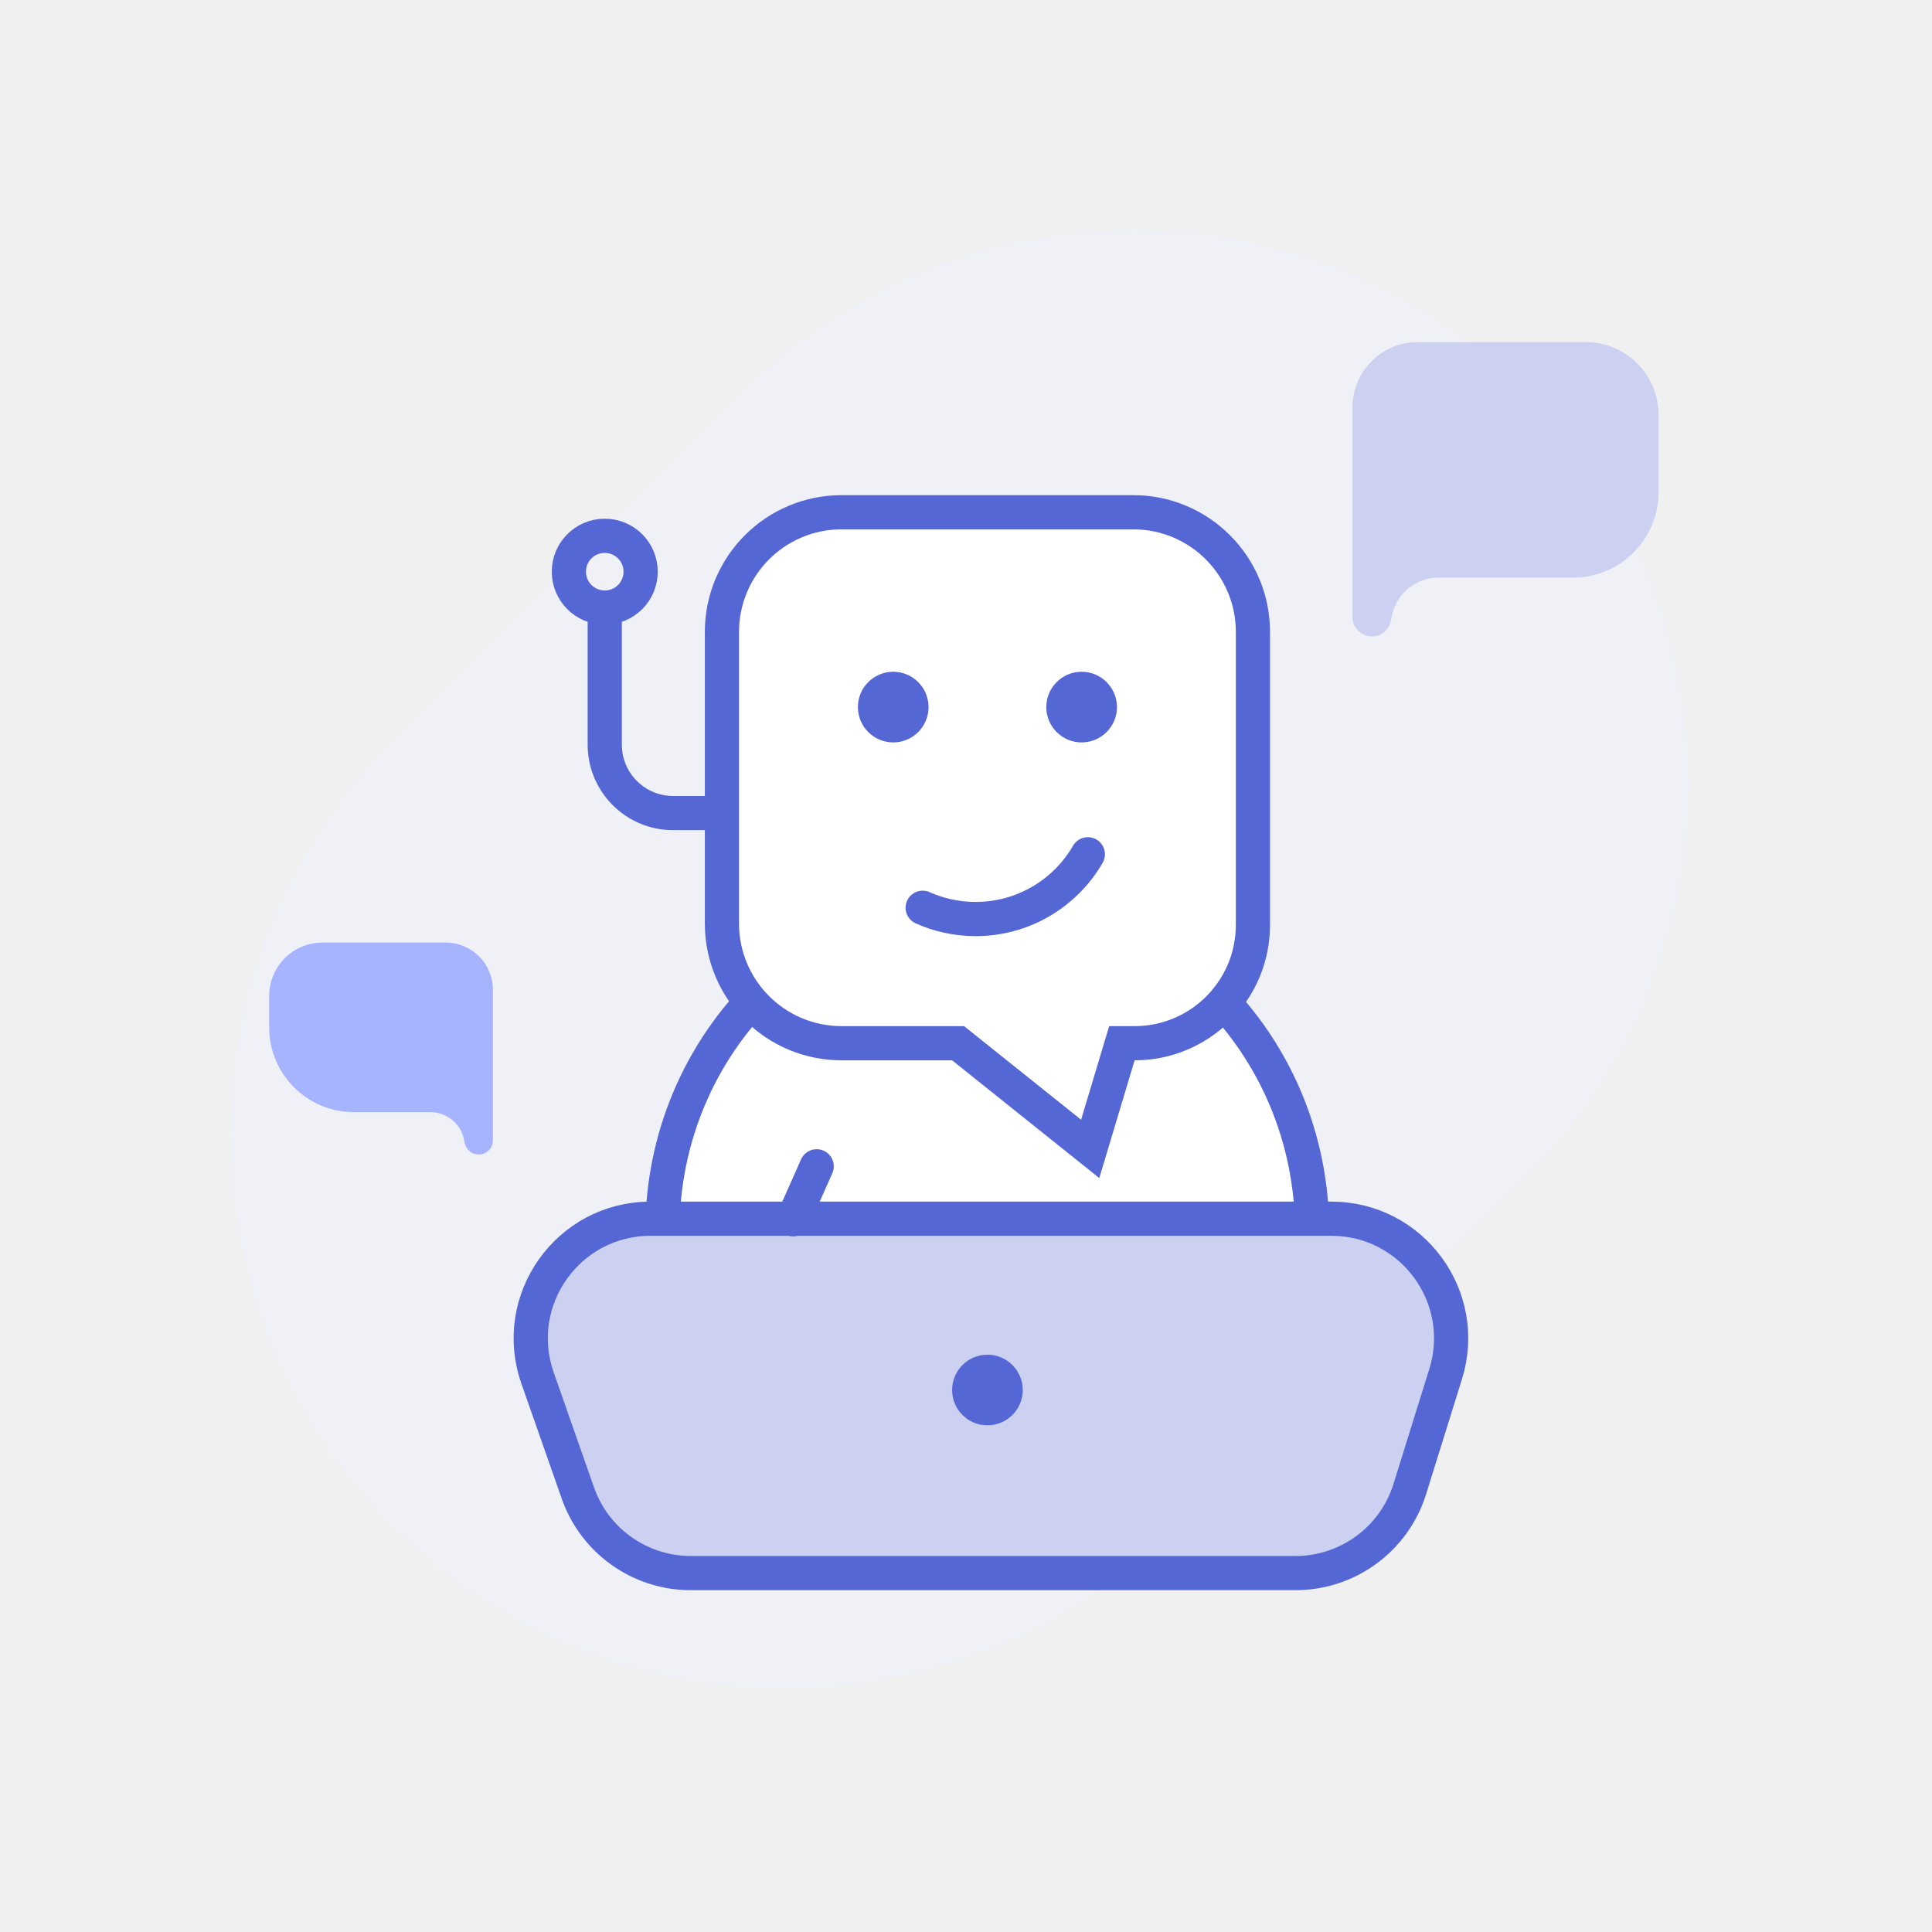
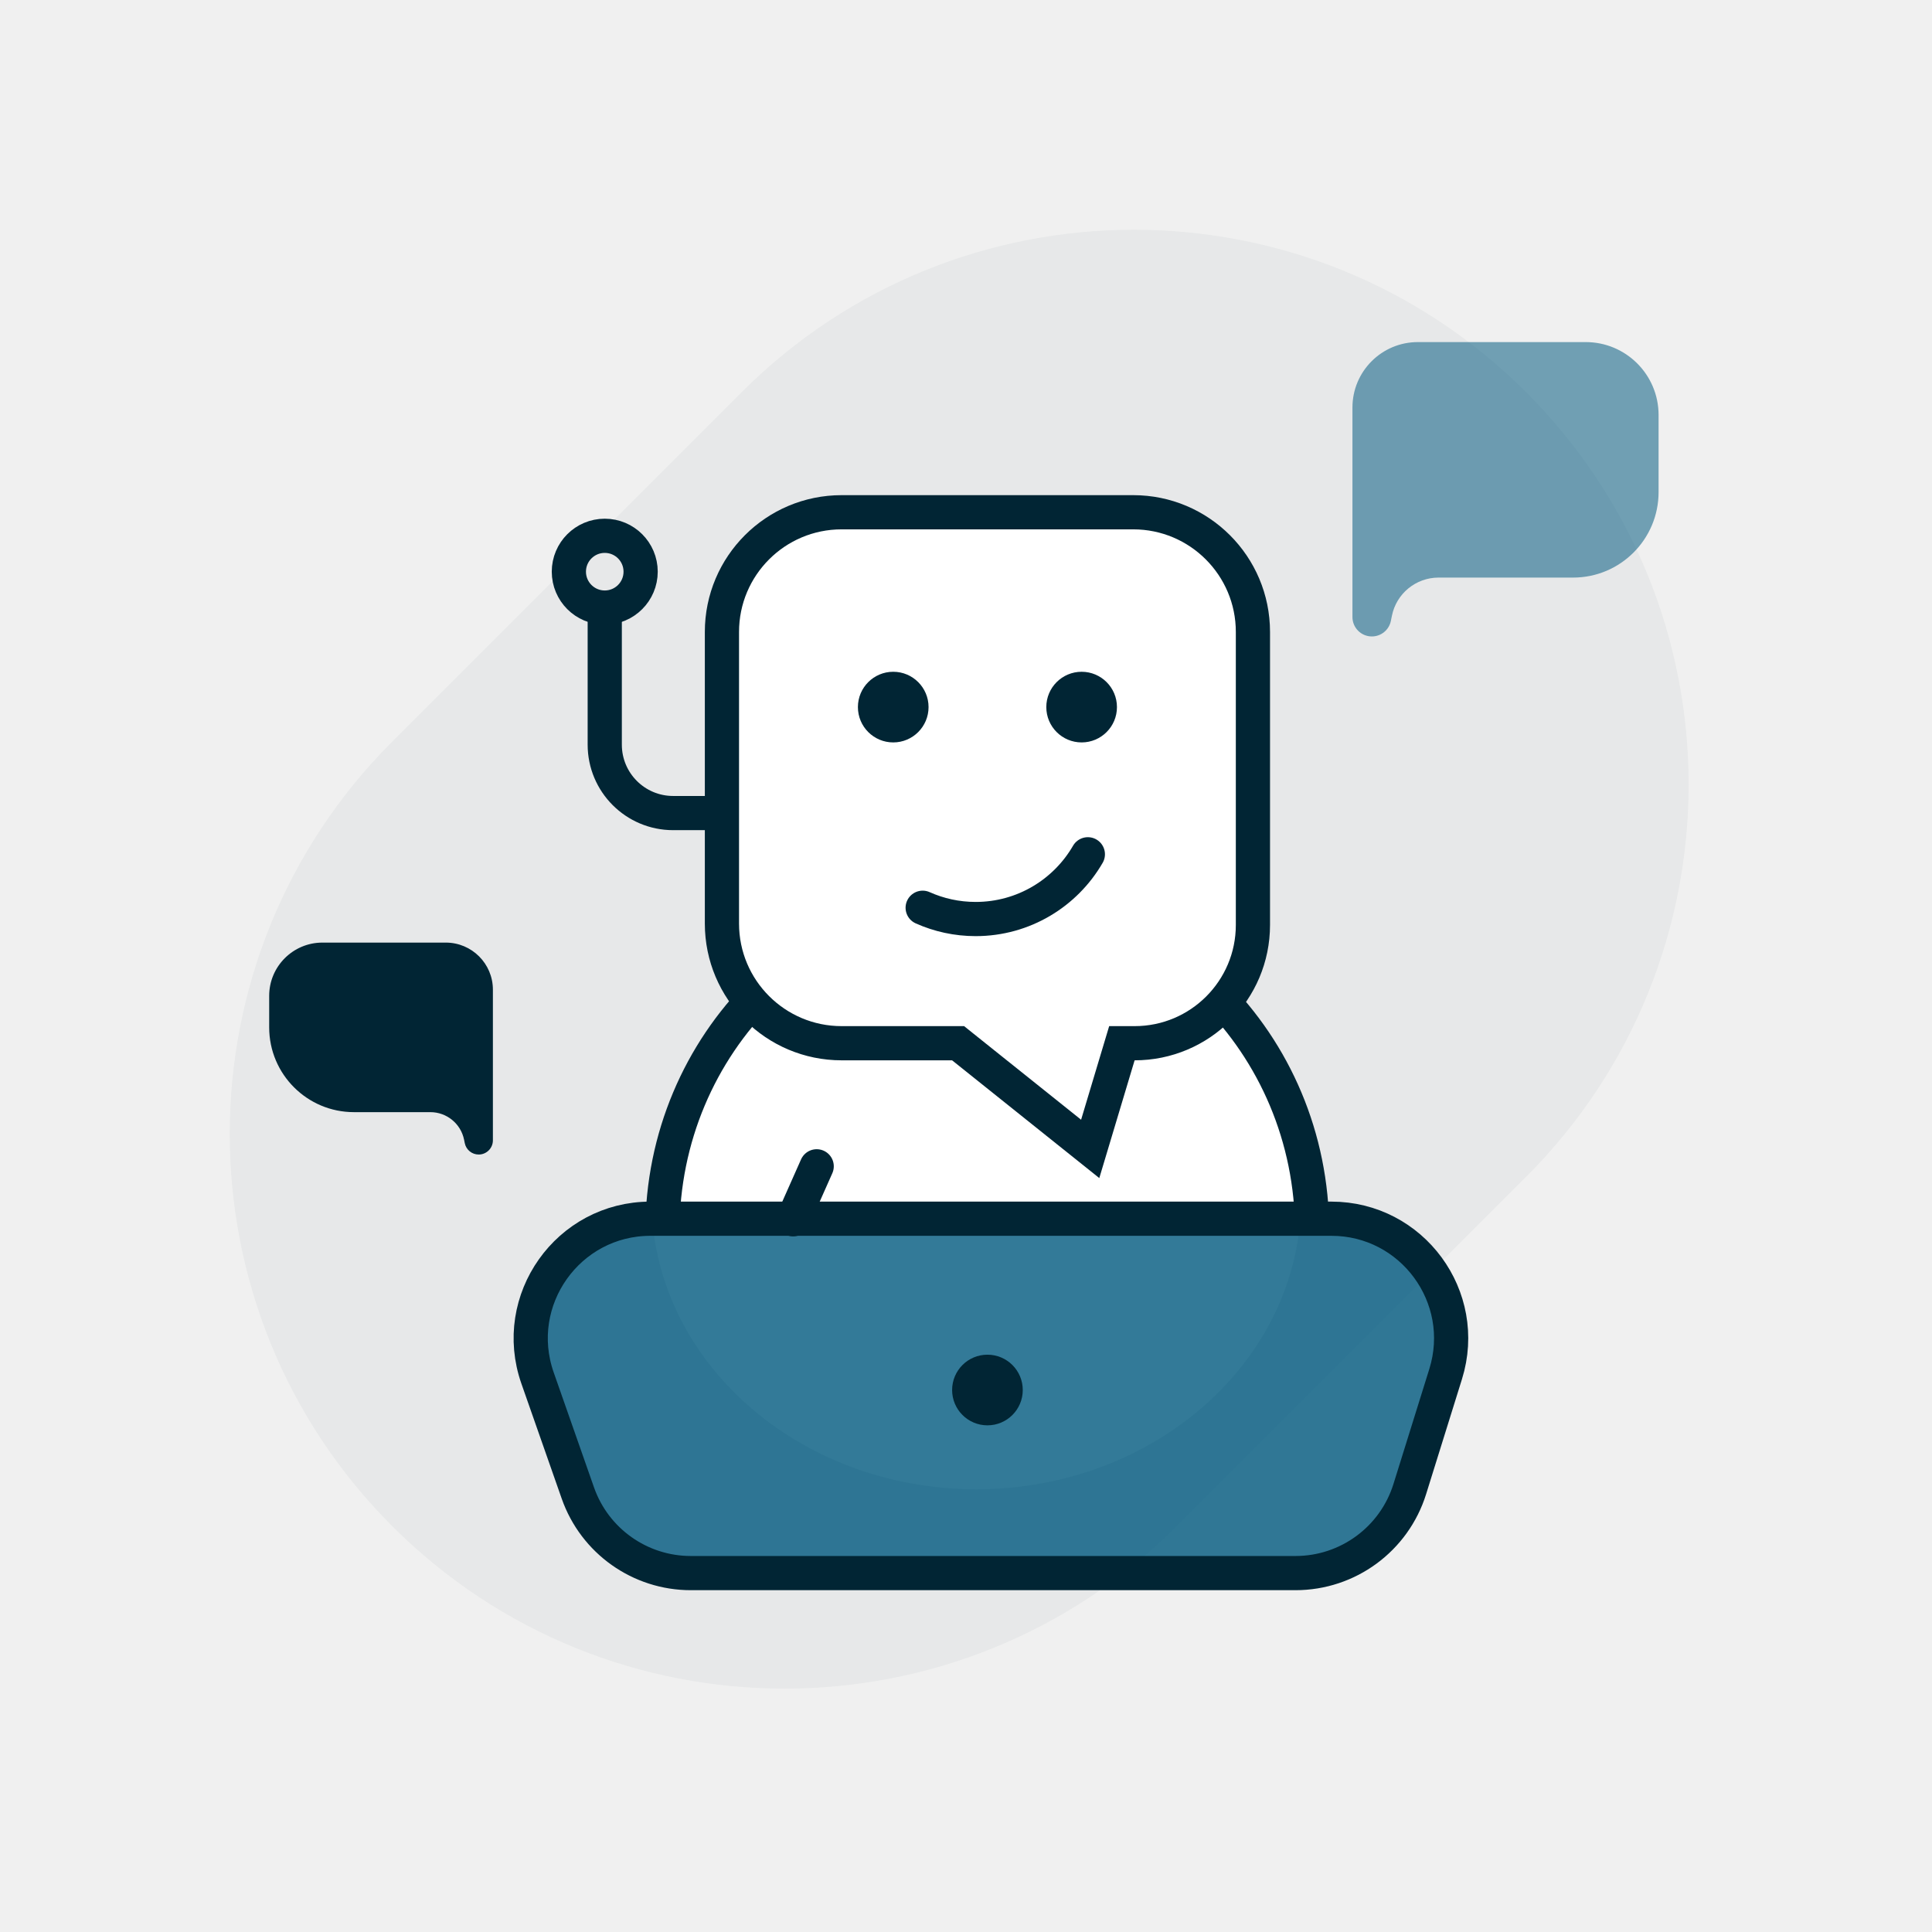
<svg xmlns="http://www.w3.org/2000/svg" width="8em" height="8em" viewBox="0 0 113 113" fill="none">
-   <rect opacity="0.6" x="66.32" width="64.889" height="93.79" rx="32.445" transform="rotate(45 66.3198 0)" fill="#F0F1FB" />
+   <rect opacity="0.6" x="66.32" width="64.889" height="93.79" rx="32.445" transform="rotate(45 66.3198 0)" fill="#01253411" />
  <ellipse cx="57.102" cy="70.103" rx="19" ry="17" fill="white" />
-   <path d="M66.362 61.017H65.618L65.404 61.73L63.764 67.198L56.312 61.237L56.038 61.017H55.687H49.225C45.359 61.017 42.225 57.883 42.225 54.017V36.961C42.225 33.095 45.359 29.961 49.225 29.961H66.282C70.148 29.961 73.282 33.095 73.282 36.961V54.098C73.282 57.919 70.184 61.017 66.362 61.017Z" fill="white" stroke="#5567D5" stroke-width="2" />
-   <path d="M63.627 49.966C62.317 52.23 59.869 53.753 57.065 53.753C55.961 53.753 54.912 53.517 53.966 53.093" stroke="#5567D5" stroke-width="2" stroke-linecap="round" />
-   <path d="M31.44 80.598C29.844 76.046 33.222 71.281 38.045 71.281H77.871C82.591 71.281 85.958 75.858 84.554 80.365L82.457 87.091C81.546 90.016 78.838 92.008 75.774 92.008H40.404C37.431 92.008 34.782 90.13 33.798 87.324L31.44 80.598Z" fill="#CCD1F2" stroke="#5567D5" stroke-width="2" />
-   <circle cx="63.263" cy="41.357" r="2.066" fill="#5567D5" />
-   <circle cx="57.754" cy="81.3" r="2.066" fill="#5567D5" />
-   <circle cx="52.244" cy="41.357" r="2.066" fill="#5567D5" />
-   <path d="M79.103 23.834C79.103 21.721 80.816 20.008 82.928 20.008H92.745C95.1 20.008 97.008 21.917 97.008 24.271V28.782C97.008 31.543 94.77 33.782 92.008 33.782H84.612H84.582H84.14C82.813 33.782 81.67 34.718 81.41 36.02L81.351 36.312C81.245 36.843 80.779 37.225 80.238 37.225C79.611 37.225 79.103 36.717 79.103 36.09V23.834Z" fill="#CCD1F2" />
-   <path d="M28.829 57.885C28.829 56.364 27.595 55.131 26.074 55.131H18.859C17.139 55.131 15.744 56.526 15.744 58.246V60.089C15.744 62.828 17.964 65.048 20.702 65.048H24.802H24.825H25.171C26.128 65.048 26.952 65.722 27.143 66.659L27.184 66.861C27.262 67.249 27.603 67.527 27.998 67.527C28.457 67.527 28.829 67.155 28.829 66.696V57.885Z" fill="#A6B3FF" />
-   <path d="M42.258 47.555H39.371C37.162 47.555 35.371 45.764 35.371 43.555V35.008" stroke="#5567D5" stroke-width="2" />
-   <circle cx="35.371" cy="33.437" r="2.099" stroke="#5567D5" stroke-width="2" />
-   <path d="M76.744 72.008C76.744 66.516 74.534 61.553 70.976 58.008M38.744 72.008C38.744 66.516 40.955 61.553 44.512 58.008" stroke="#5567D5" stroke-width="2" />
-   <path d="M47.767 68.216L46.39 71.315" stroke="#5567D5" stroke-width="2" stroke-linecap="round" />
+   <path d="M66.362 61.017H65.618L65.404 61.73L63.764 67.198L56.312 61.237L56.038 61.017H55.687H49.225C45.359 61.017 42.225 57.883 42.225 54.017V36.961C42.225 33.095 45.359 29.961 49.225 29.961H66.282C70.148 29.961 73.282 33.095 73.282 36.961V54.098C73.282 57.919 70.184 61.017 66.362 61.017Z" fill="white" stroke="#012534" stroke-width="2" />
+   <path d="M63.627 49.966C62.317 52.23 59.869 53.753 57.065 53.753C55.961 53.753 54.912 53.517 53.966 53.093" stroke="#012534" stroke-width="2" stroke-linecap="round" />
+   <path d="M31.44 80.598C29.844 76.046 33.222 71.281 38.045 71.281H77.871C82.591 71.281 85.958 75.858 84.554 80.365L82.457 87.091C81.546 90.016 78.838 92.008 75.774 92.008H40.404C37.431 92.008 34.782 90.13 33.798 87.324L31.44 80.598Z" fill="#00597fcc" stroke="#012534" stroke-width="2" />
+   <circle cx="63.263" cy="41.357" r="2.066" fill="#012534" />
+   <circle cx="57.754" cy="81.3" r="2.066" fill="#012534" />
+   <circle cx="52.244" cy="41.357" r="2.066" fill="#012534" />
+   <path d="M79.103 23.834C79.103 21.721 80.816 20.008 82.928 20.008H92.745C95.1 20.008 97.008 21.917 97.008 24.271V28.782C97.008 31.543 94.77 33.782 92.008 33.782H84.612H84.582H84.14C82.813 33.782 81.67 34.718 81.41 36.02L81.351 36.312C81.245 36.843 80.779 37.225 80.238 37.225C79.611 37.225 79.103 36.717 79.103 36.09V23.834Z" fill="#00597f88" />
+   <path d="M28.829 57.885C28.829 56.364 27.595 55.131 26.074 55.131H18.859C17.139 55.131 15.744 56.526 15.744 58.246V60.089C15.744 62.828 17.964 65.048 20.702 65.048H24.802H24.825H25.171C26.128 65.048 26.952 65.722 27.143 66.659L27.184 66.861C27.262 67.249 27.603 67.527 27.998 67.527C28.457 67.527 28.829 67.155 28.829 66.696V57.885Z" fill="#012534" />
+   <path d="M42.258 47.555H39.371C37.162 47.555 35.371 45.764 35.371 43.555V35.008" stroke="#012534" stroke-width="2" />
+   <circle cx="35.371" cy="33.437" r="2.099" stroke="#012534" stroke-width="2" />
+   <path d="M76.744 72.008C76.744 66.516 74.534 61.553 70.976 58.008M38.744 72.008C38.744 66.516 40.955 61.553 44.512 58.008" stroke="#012534" stroke-width="2" />
+   <path d="M47.767 68.216L46.39 71.315" stroke="#012534" stroke-width="2" stroke-linecap="round" />
</svg>
